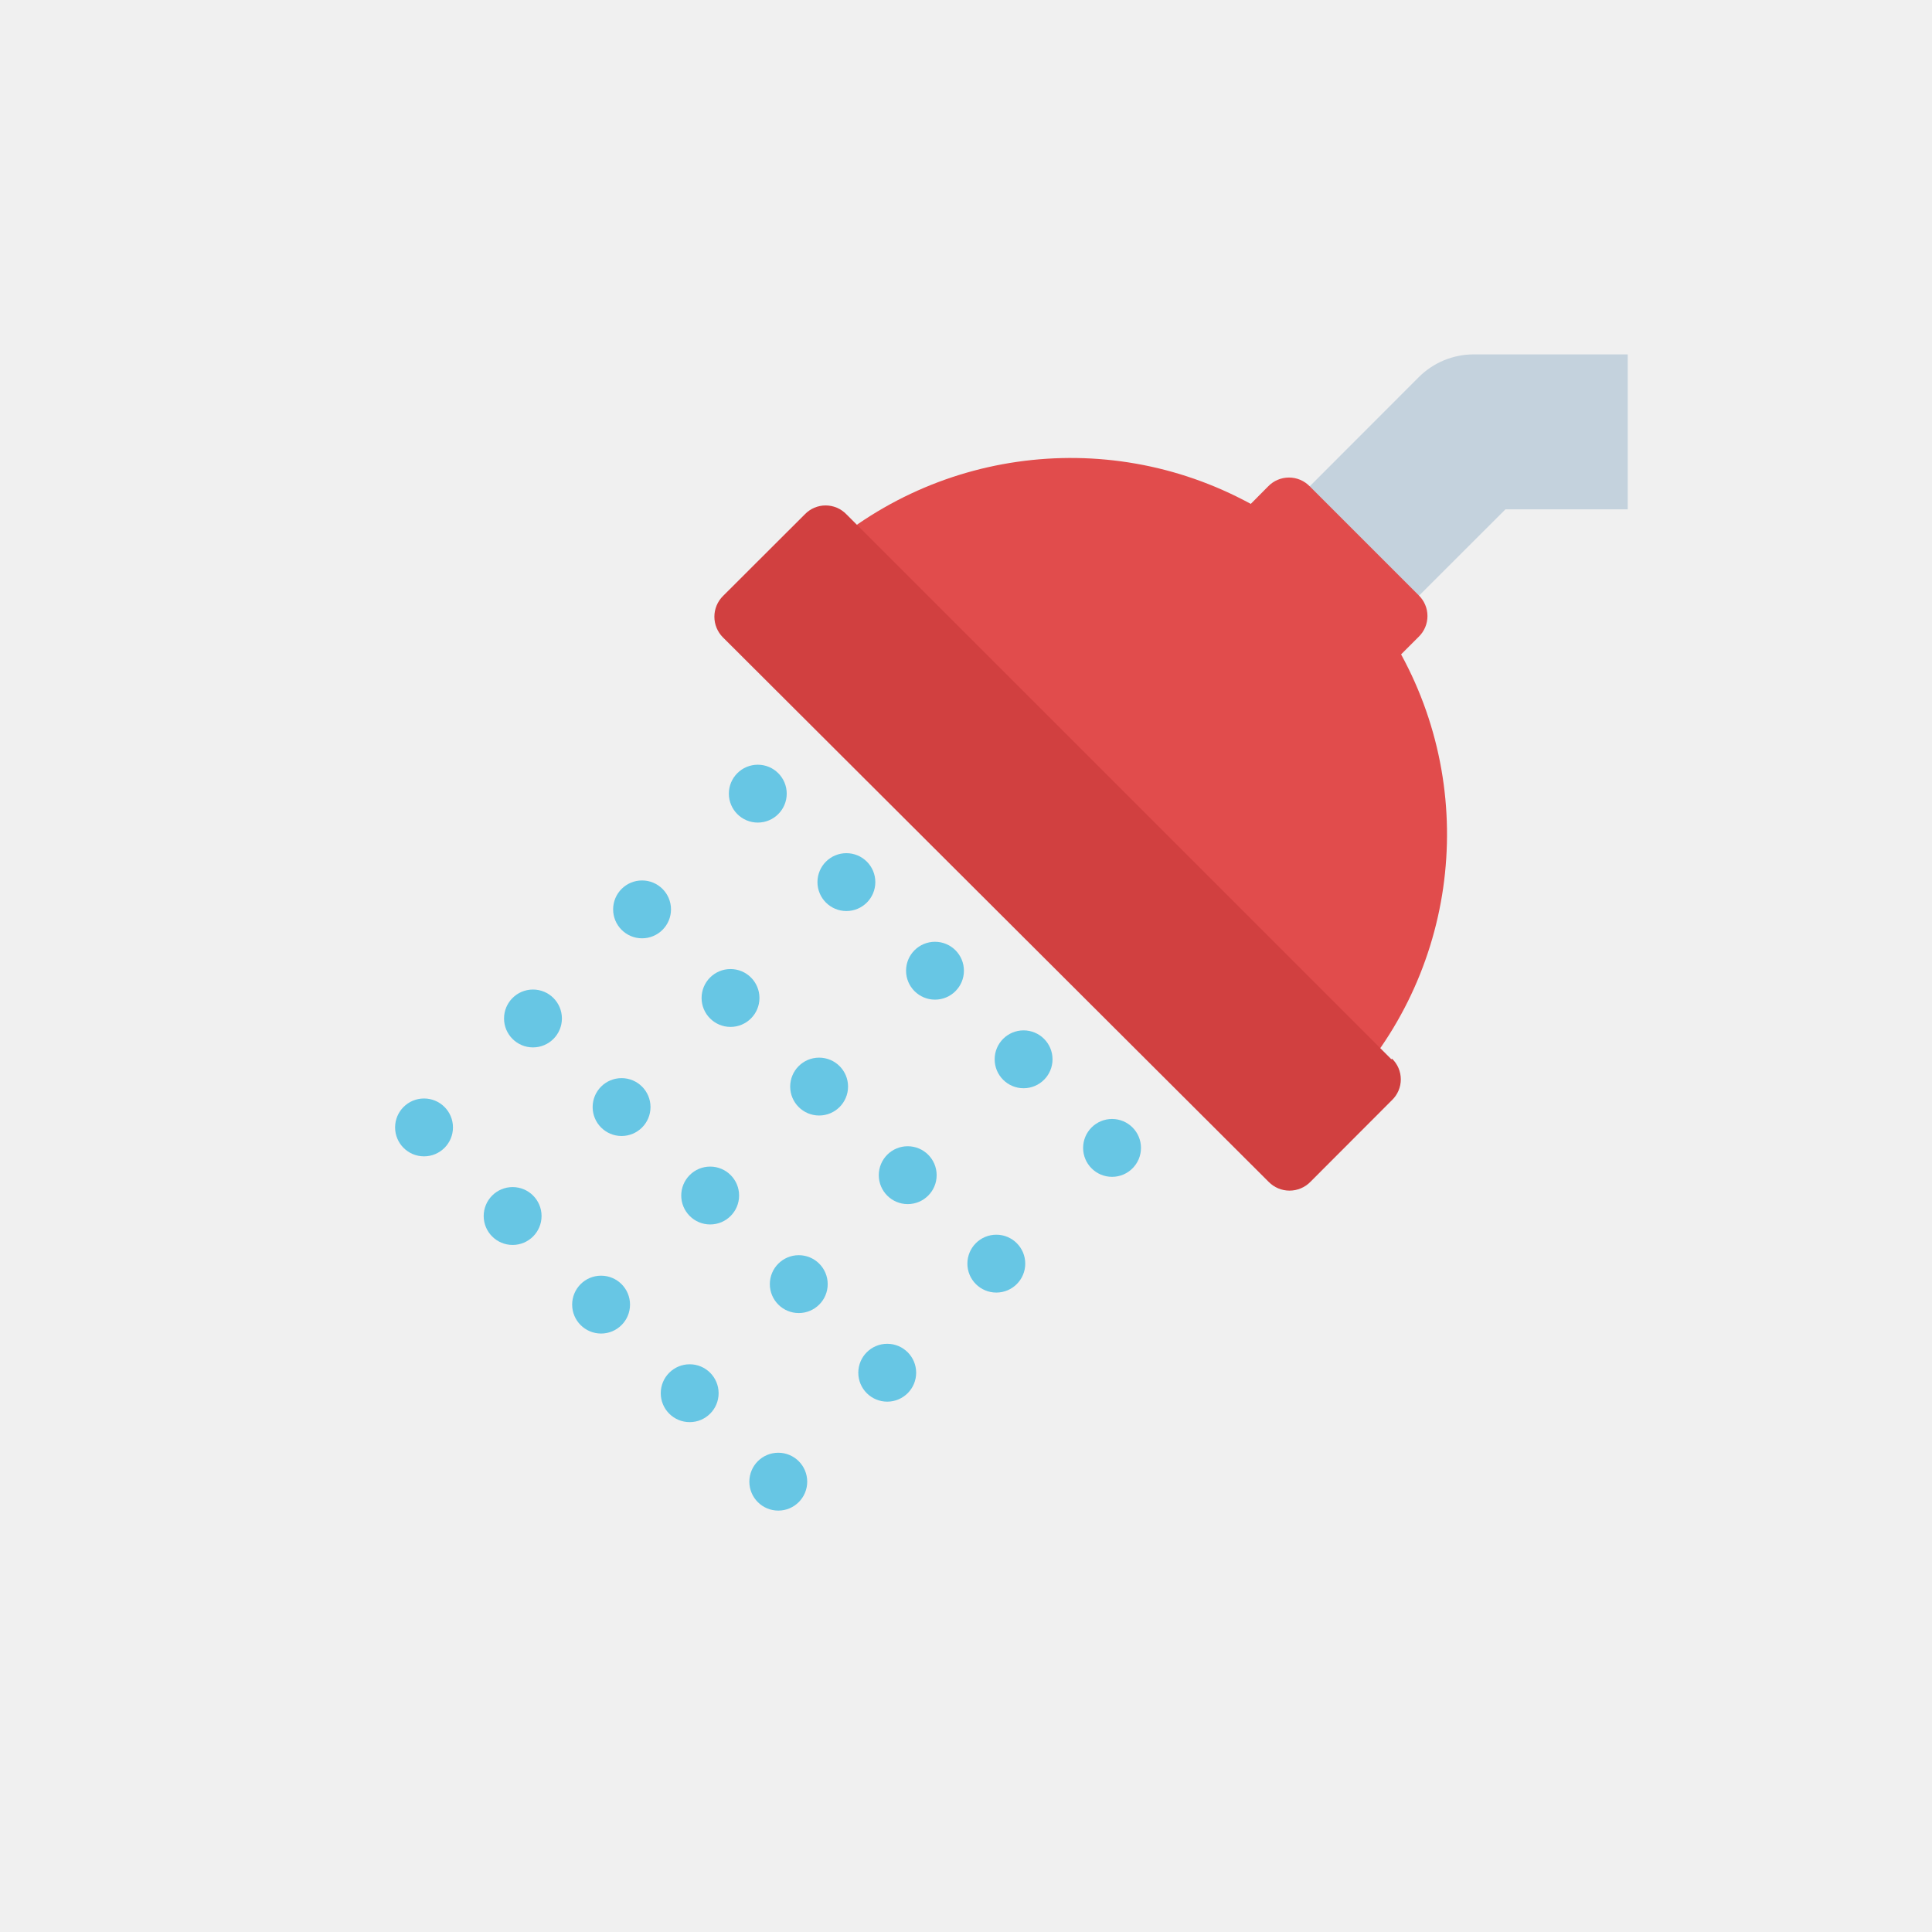
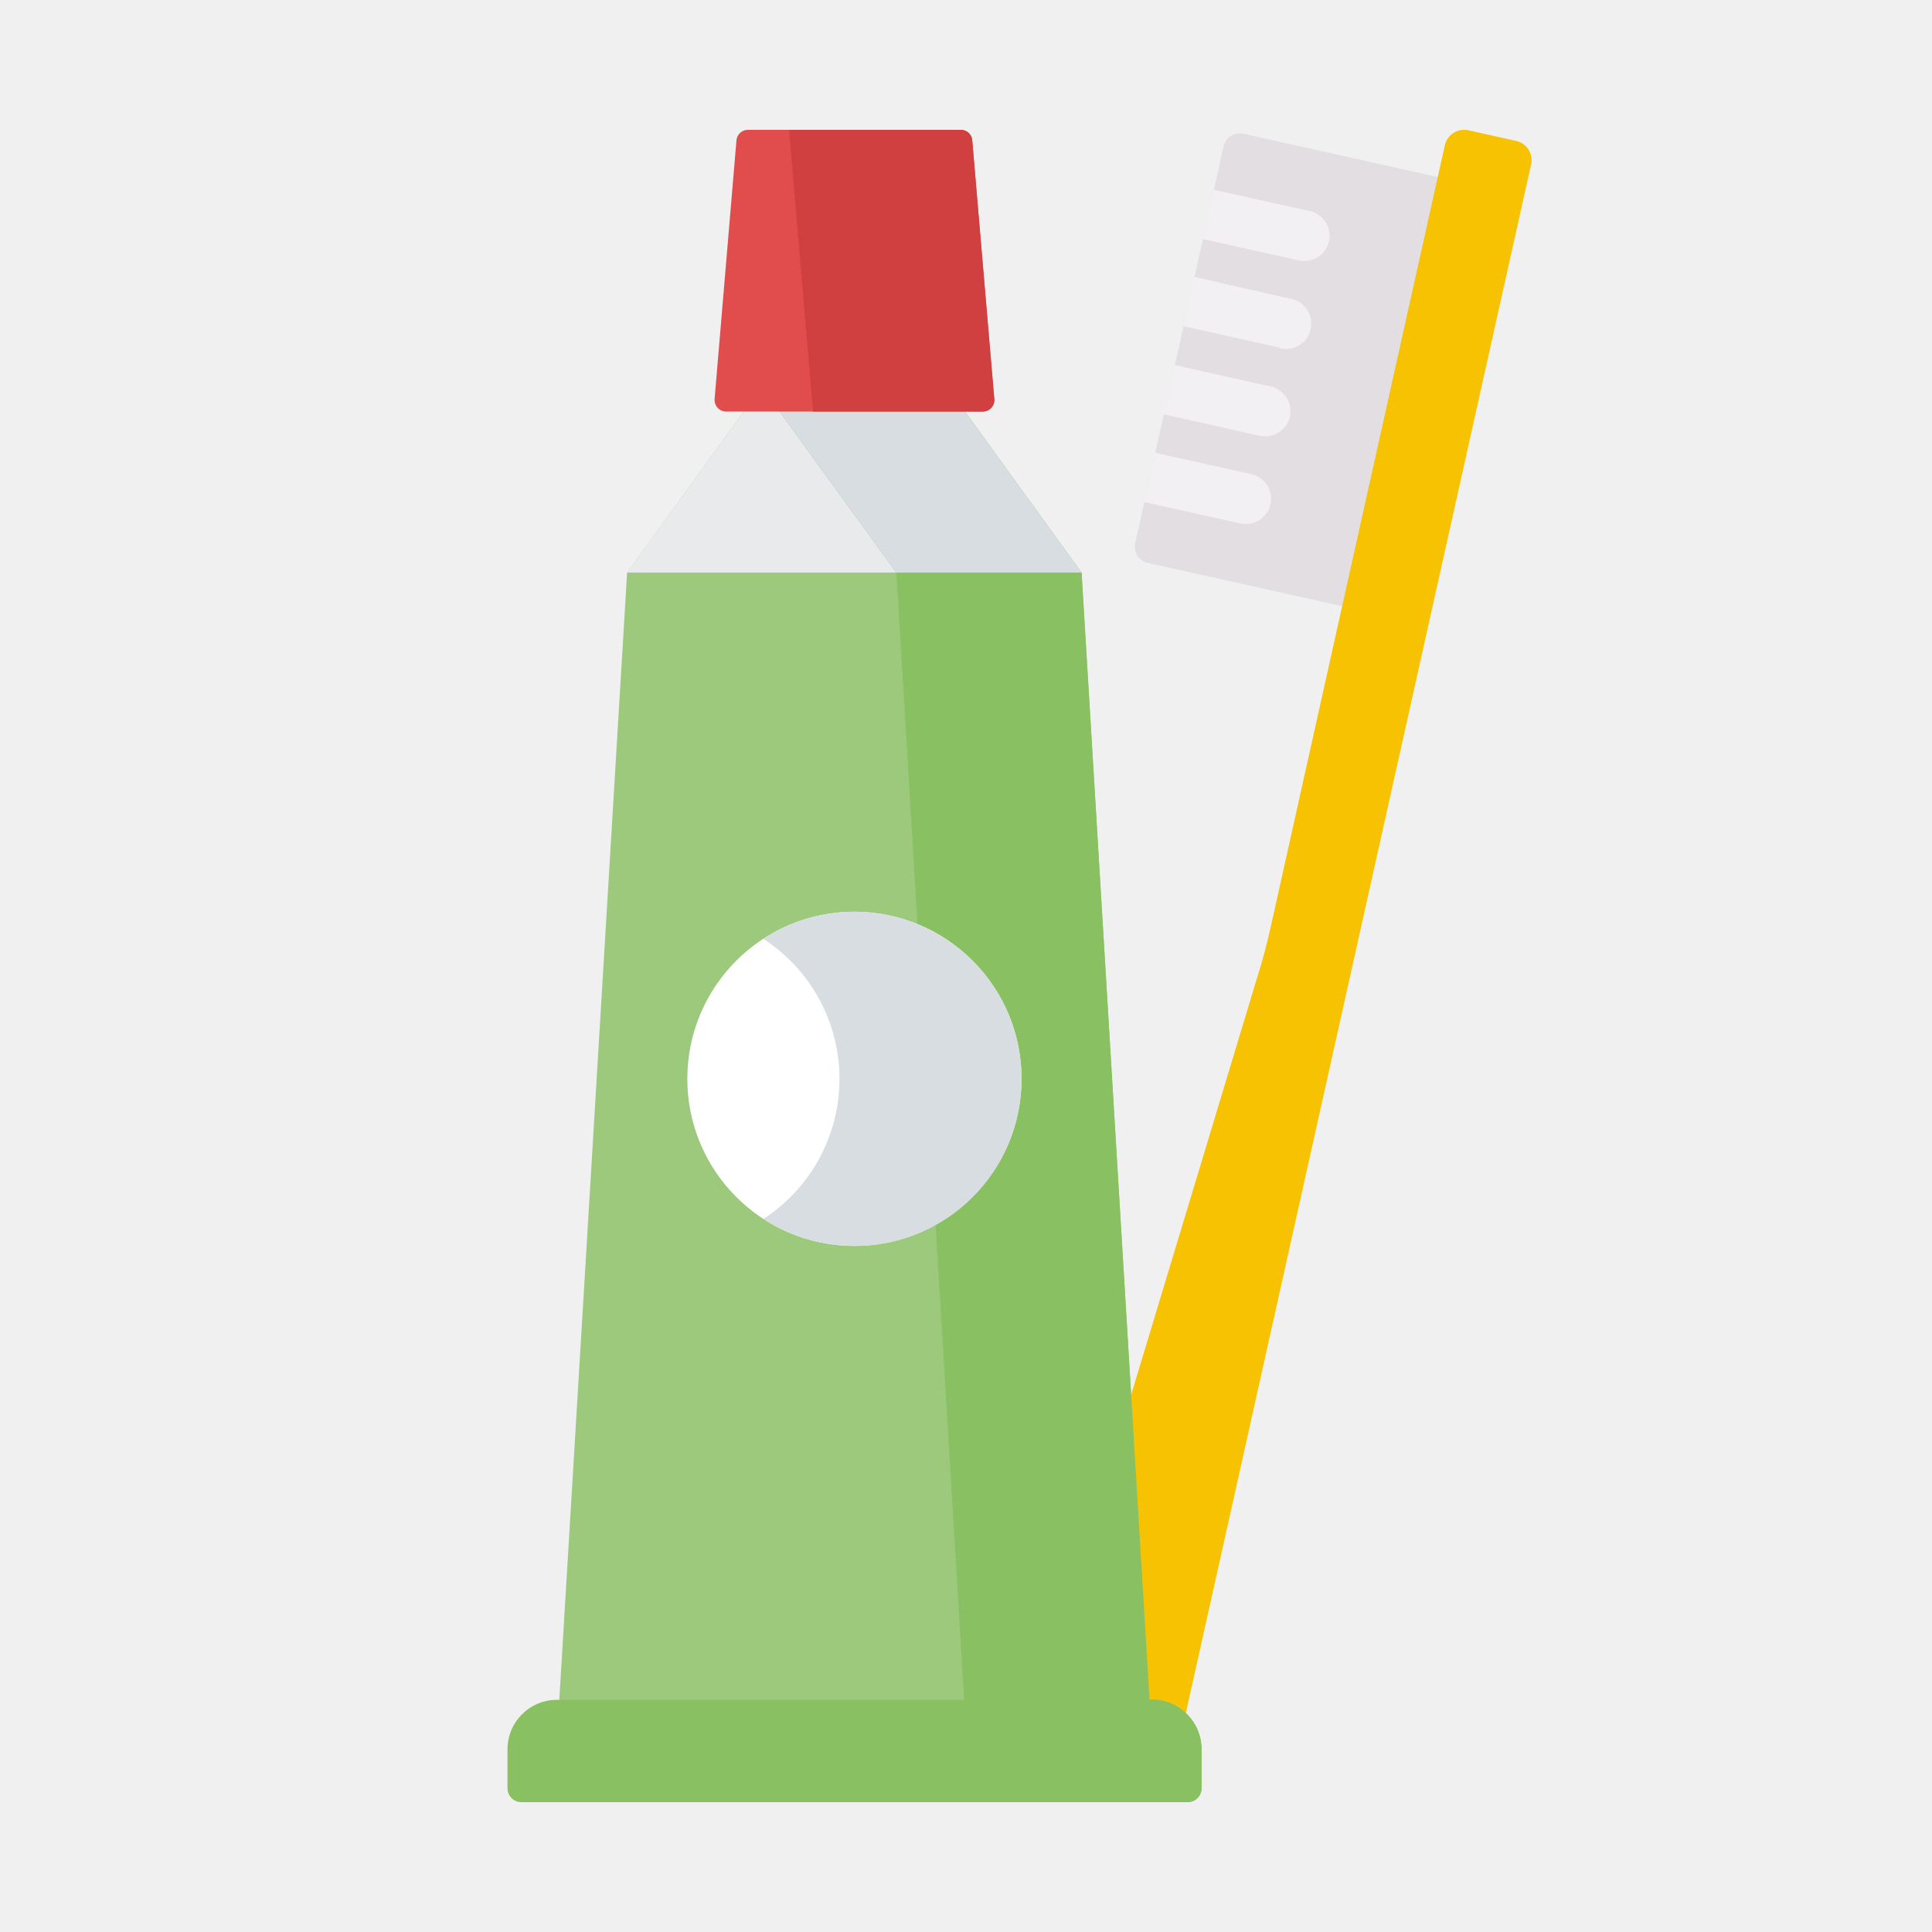
- <svg xmlns="http://www.w3.org/2000/svg" id="bbadf894-070b-435c-9676-447d6d14aa3e" data-name="Calque 1" viewBox="0 0 139.56 139.56">
-   <g id="b8a55b3b-d26c-4ab5-a119-588bdac57067" data-name=" 05-shower">
-     <g id="b2c6bfc9-c618-444d-b9f5-ad9ee8e5cca8" data-name="gradient">
-       <path d="M117.58,25.6H106.44a5.61,5.61,0,0,0-3.94,1.63L91.37,38.37a2.08,2.08,0,0,0,0,3l4.92,4.92a2.08,2.08,0,0,0,2.95,0h0l9.51-9.5h8.83Z" style="fill:#c4d2dd" />
-       <path d="M101.21,47.27,102.48,46a2.09,2.09,0,0,0,0-3h0l-7.87-7.87a2.09,2.09,0,0,0-3,0l-1.26,1.27a27.14,27.14,0,0,0-32.2,4.64,2.08,2.08,0,0,0,0,2.95L93.62,79.47a2.08,2.08,0,0,0,2.95,0h0a27.14,27.14,0,0,0,4.64-32.2Z" style="fill:#e14c4c" />
-       <path d="M100.51,76.52,61.14,37.15a2.08,2.08,0,0,0-3,0l-5.91,5.9a2.11,2.11,0,0,0,0,3h0L91.65,85.38a2.11,2.11,0,0,0,3,0l5.9-5.91a2.08,2.08,0,0,0,0-3Z" style="fill:#d14040" />
-       <circle cx="67.54" cy="70.12" r="2.09" style="fill:#67c6e4" />
-       <circle cx="73.94" cy="76.52" r="2.09" style="fill:#67c6e4" />
-       <circle cx="80.33" cy="82.92" r="2.09" style="fill:#67c6e4" />
-       <circle cx="61.14" cy="63.72" r="2.09" style="fill:#67c6e4" />
-       <circle cx="54.74" cy="57.33" r="2.09" style="fill:#67c6e4" />
-       <circle cx="59.17" cy="78.49" r="2.09" style="fill:#67c6e4" />
-       <circle cx="65.57" cy="84.89" r="2.09" style="fill:#67c6e4" />
-       <circle cx="71.97" cy="91.28" r="2.09" style="fill:#67c6e4" />
-       <circle cx="52.77" cy="72.09" r="2.09" style="fill:#67c6e4" />
-       <circle cx="46.38" cy="65.69" r="2.09" style="fill:#67c6e4" />
-       <circle cx="51.3" cy="86.36" r="2.09" style="fill:#67c6e4" />
-       <circle cx="57.7" cy="92.76" r="2.09" style="fill:#67c6e4" />
-       <circle cx="64.09" cy="99.16" r="2.09" style="fill:#67c6e4" />
-       <circle cx="44.9" cy="79.97" r="2.09" style="fill:#67c6e4" />
-       <circle cx="38.5" cy="73.57" r="2.09" style="fill:#67c6e4" />
-       <circle cx="43.42" cy="94.24" r="2.09" style="fill:#67c6e4" />
-       <circle cx="49.82" cy="100.64" r="2.09" style="fill:#67c6e4" />
-       <circle cx="56.22" cy="107.03" r="2.09" style="fill:#67c6e4" />
-       <circle cx="37.03" cy="87.84" r="2.09" style="fill:#67c6e4" />
-       <circle cx="30.63" cy="81.44" r="2.09" style="fill:#67c6e4" />
-     </g>
-   </g>
+ <svg xmlns="http://www.w3.org/2000/svg" id="ad0ad4c1-bda1-4dcb-85cc-6a10a6555179" data-name="Calque 1" viewBox="0 0 139.56 139.56">
+   <polygon points="78.13 41.37 69.7 29.73 53.73 29.73 45.3 41.37 40.2 126.14 83.24 126.14 78.13 41.37" style="fill:#9cc97c" />
+   <path d="M78.13,41.36,69.7,29.73H71a.84.84,0,0,0,.84-.91L70.23,10.14a.82.82,0,0,0-.83-.76H54a.84.84,0,0,0-.83.76L51.62,28.82a.84.84,0,0,0,.83.91h1.28L45.3,41.36Z" style="fill:#e9eaeb" />
+   <path d="M82.9,40.66l15.36,3.42,6.91-31L89.81,9.66a1.19,1.19,0,0,0-1.42.9L82,39.25A1.18,1.18,0,0,0,82.9,40.66Z" style="fill:#e2dee2" />
+   <path d="M91.83,66.78l12.54-56.29a1.43,1.43,0,0,1,1.7-1.08l3.45.77a1.42,1.42,0,0,1,1.08,1.7l-26,116.61-6.18-1.37a4.17,4.17,0,0,1-3.08-5.27l15.4-51C91.17,69.52,91.53,68.16,91.83,66.78Z" style="fill:#f7c201" />
+   <polygon points="78.13 41.37 69.7 29.73 56.31 29.73 64.75 41.37 69.85 126.14 83.24 126.14 78.13 41.37" style="fill:#89c061" />
+   <polygon points="78.13 41.36 75.92 38.31 69.7 29.73 56.31 29.73 64.74 41.36 78.13 41.36" style="fill:#d8dde2" />
+   <path d="M71,29.73H52.45a.84.84,0,0,1-.83-.91L53.2,10.14A.83.83,0,0,1,54,9.38H69.4a.82.82,0,0,1,.83.76l1.58,18.68A.83.83,0,0,1,71,29.73Z" style="fill:#e14c4c" />
+   <path d="M70.23,10.14a.82.82,0,0,0-.83-.76H57l1.73,20.35H71a.83.83,0,0,0,.83-.91Z" style="fill:#d14040" />
+   <path d="M85.78,130.18H37.66a1,1,0,0,1-1-1v-2.82a3.57,3.57,0,0,1,3.57-3.57h43a3.57,3.57,0,0,1,3.57,3.57v2.82A1,1,0,0,1,85.78,130.18Z" style="fill:#89c061" />
+   <path d="M83.23,122.77h-9.6v7.41H85.78a1,1,0,0,0,1-1v-2.82A3.57,3.57,0,0,0,83.23,122.77Z" style="fill:#89c061" />
+   <circle cx="61.72" cy="77.93" r="12.07" style="fill:#fff" />
+   <path d="M62.32,65.88a12,12,0,0,0-7.18,1.94,12.05,12.05,0,0,1,0,20.23,12.07,12.07,0,1,0,7.18-22.17Z" style="fill:#d8dde2" />
+   <path d="M92.42,25.15a1.83,1.83,0,1,0,.79-3.57L86.28,20l-.79,3.56,6.93,1.55Z" style="fill:#f3f0f3" />
+   <path d="M96,17.43a1.83,1.83,0,0,0-1.38-2.18l-6.94-1.54-.79,3.56,6.93,1.54A1.82,1.82,0,0,0,96,17.43Z" style="fill:#f3f0f3" />
+   <path d="M91,31.48a1.82,1.82,0,1,0,.79-3.56l-6.93-1.55-.79,3.56L91,31.48Z" style="fill:#f3f0f3" />
+   <path d="M89.6,37.81a1.82,1.82,0,1,0,.79-3.56l-6.93-1.54-.8,3.56,6.94,1.54Z" style="fill:#f3f0f3" />
</svg>
